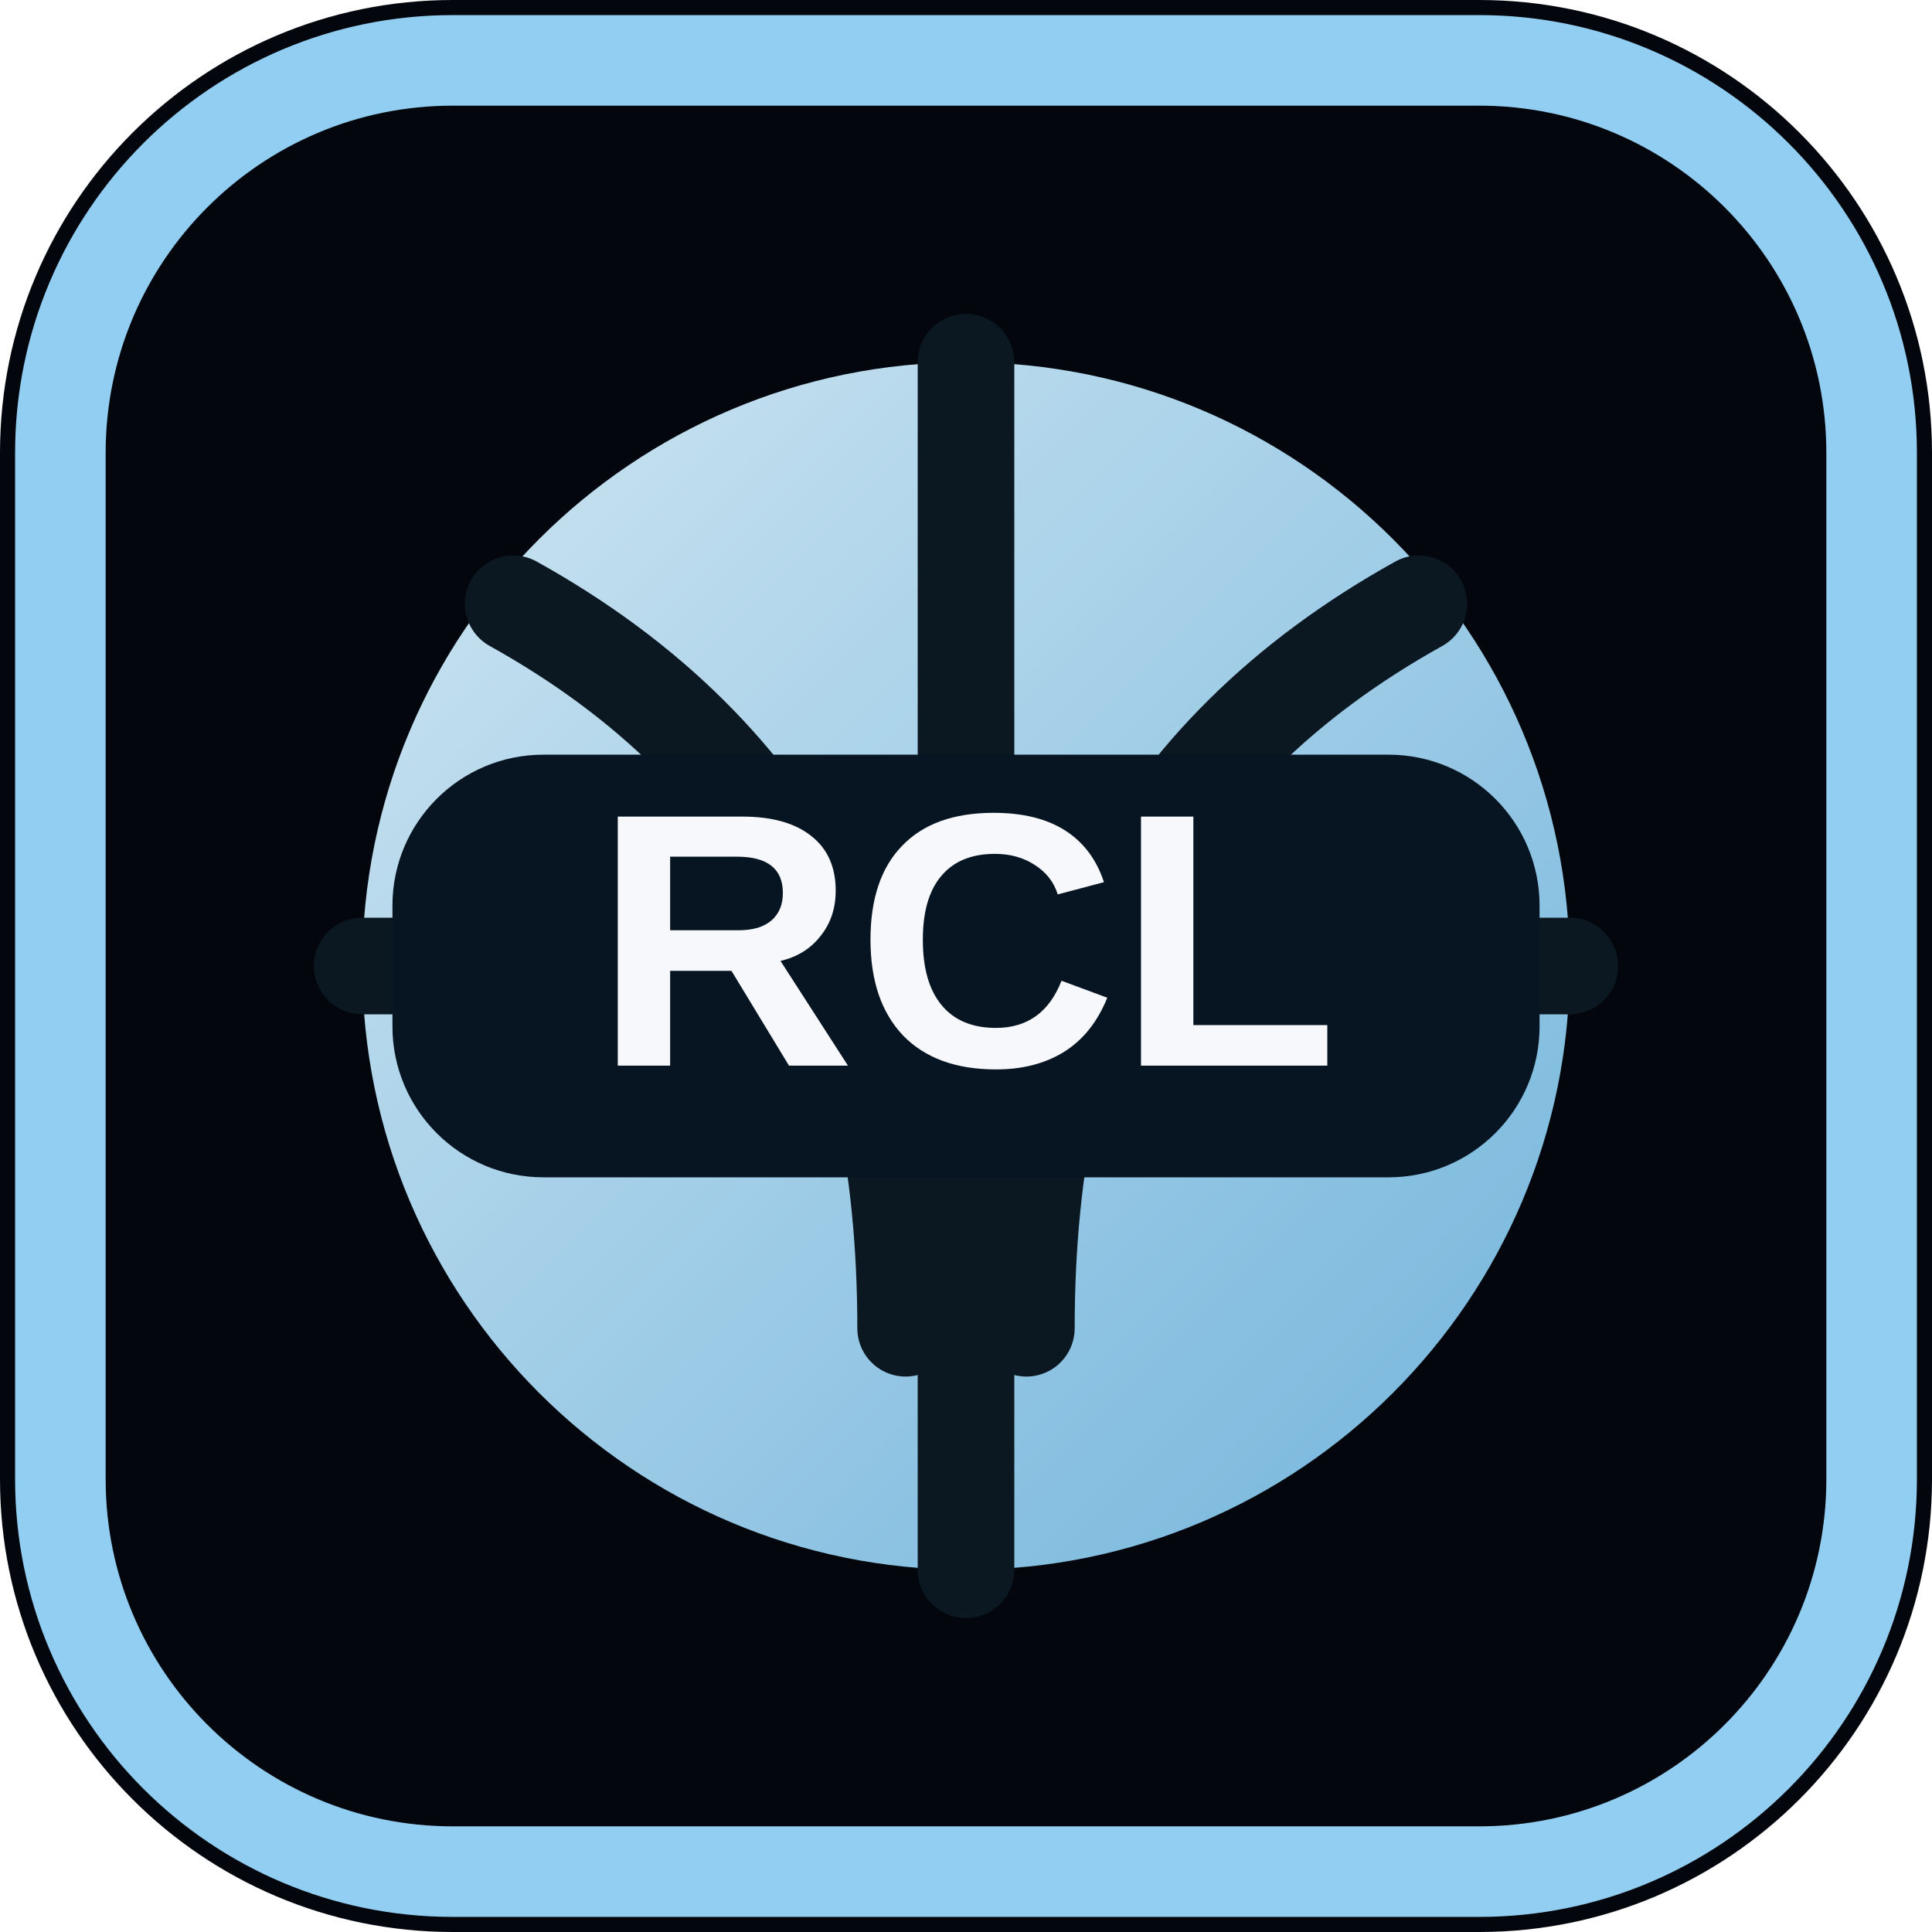
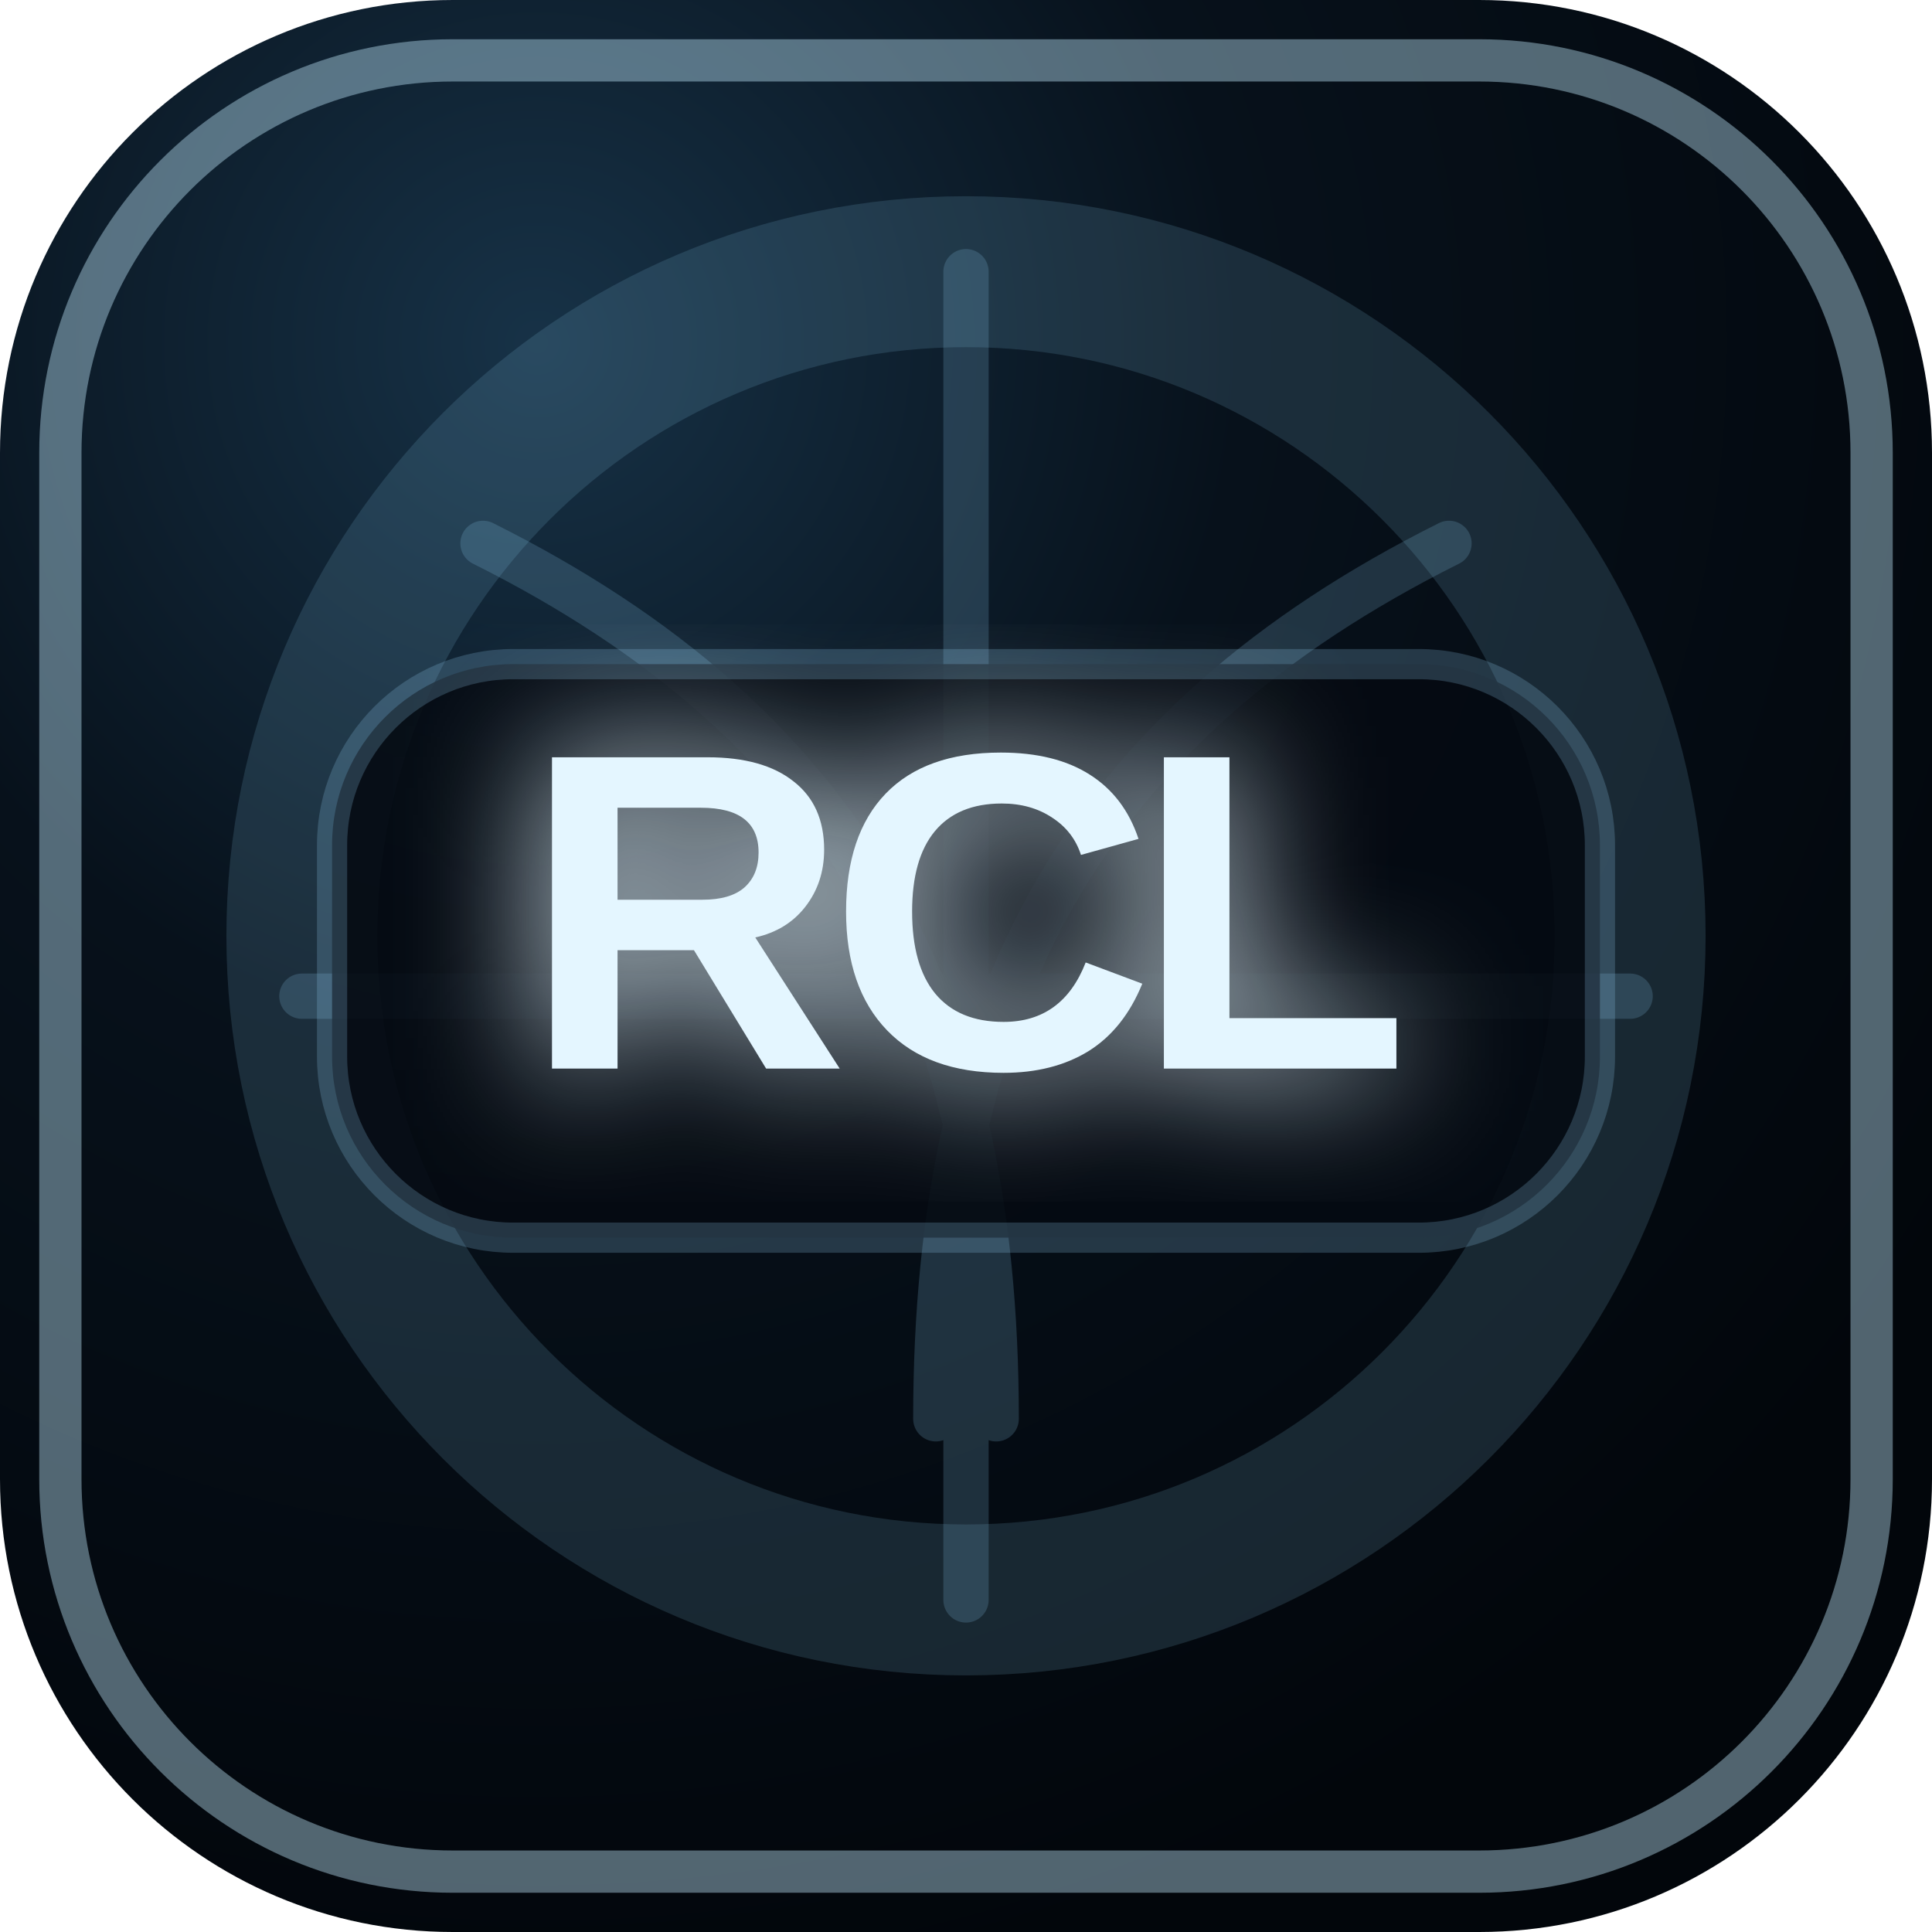
<svg xmlns="http://www.w3.org/2000/svg" viewBox="0 0 64 64">
  <defs>
-     <linearGradient id="ice" x1="0" y1="0" x2="1" y2="1">
-       <stop offset="0" stop-color="#D9F1FD" />
-       <stop offset="1" stop-color="#77BDE5" />
+     <radialGradient id="bg" cx="28%" cy="18%" r="86%">
+       <stop offset="0" stop-color="#173247" />
+       <stop offset=".42" stop-color="#07111B" />
+       <stop offset="1" stop-color="#02060B" />
+     </radialGradient>
+     <linearGradient id="ice" x1="8" y1="7" x2="55" y2="58">
+       <stop offset="0" stop-color="#E4F6FF" />
+       <stop offset=".48" stop-color="#A9DDF8" />
+       <stop offset="1" stop-color="#69B4E0" />
    </linearGradient>
+     <filter id="glow" x="-40%" y="-40%" width="180%" height="180%">
+       <feGaussianBlur stdDeviation="2.2" result="b" />
+       <feMerge>
+         <feMergeNode in="b" />
+         <feMergeNode in="SourceGraphic" />
+       </feMerge>
+     </filter>
  </defs>
-   <rect width="64" height="64" rx="15" fill="#03070D" />
-   <rect x="2" y="2" width="60" height="60" rx="13" fill="none" stroke="#91CEF2" stroke-width="3" />
-   <circle cx="32" cy="32" r="20" fill="url(#ice)" opacity=".95" />
-   <path d="M12 32h40M32 12v40M17 20c9 5 13 13 13 24M47 20c-9 5-13 13-13 24" fill="none" stroke="#0B1721" stroke-width="3.2" stroke-linecap="round" />
-   <rect x="13" y="25" width="38" height="14" rx="5" fill="#071522" />
-   <text x="32" y="35.3" text-anchor="middle" fill="#F6F8FB" font-size="12" font-weight="800" font-family="Arial,Helvetica,sans-serif">RCL</text>
+   <rect width="64" height="64" rx="15" fill="url(#bg)" />
+   <rect x="2" y="2" width="60" height="60" rx="13" fill="none" stroke="#BFE7FA" stroke-opacity=".42" stroke-width="1.4" />
+   <circle cx="32" cy="31" r="22" fill="none" stroke="#91CEF2" stroke-opacity=".15" stroke-width="5" />
+   <path d="M10 33h44M32 9v44M16 18c12 6 17 15 17 29M48 18c-12 6-17 15-17 29" fill="none" stroke="#91CEF2" stroke-opacity=".19" stroke-width="1.5" stroke-linecap="round" />
+   <rect x="11" y="22" width="42" height="19" rx="6" fill="#050B12" fill-opacity=".9" stroke="#91CEF2" stroke-opacity=".22" />
+   <text x="32" y="35.4" text-anchor="middle" fill="url(#ice)" filter="url(#glow)" font-size="15" font-weight="900" letter-spacing="-.7" font-family="Arial,Helvetica,sans-serif">RCL</text>
+   <path d="M18 45h28" stroke="url(#ice)" stroke-width="1.5" stroke-linecap="round" opacity=".75" />
</svg>
